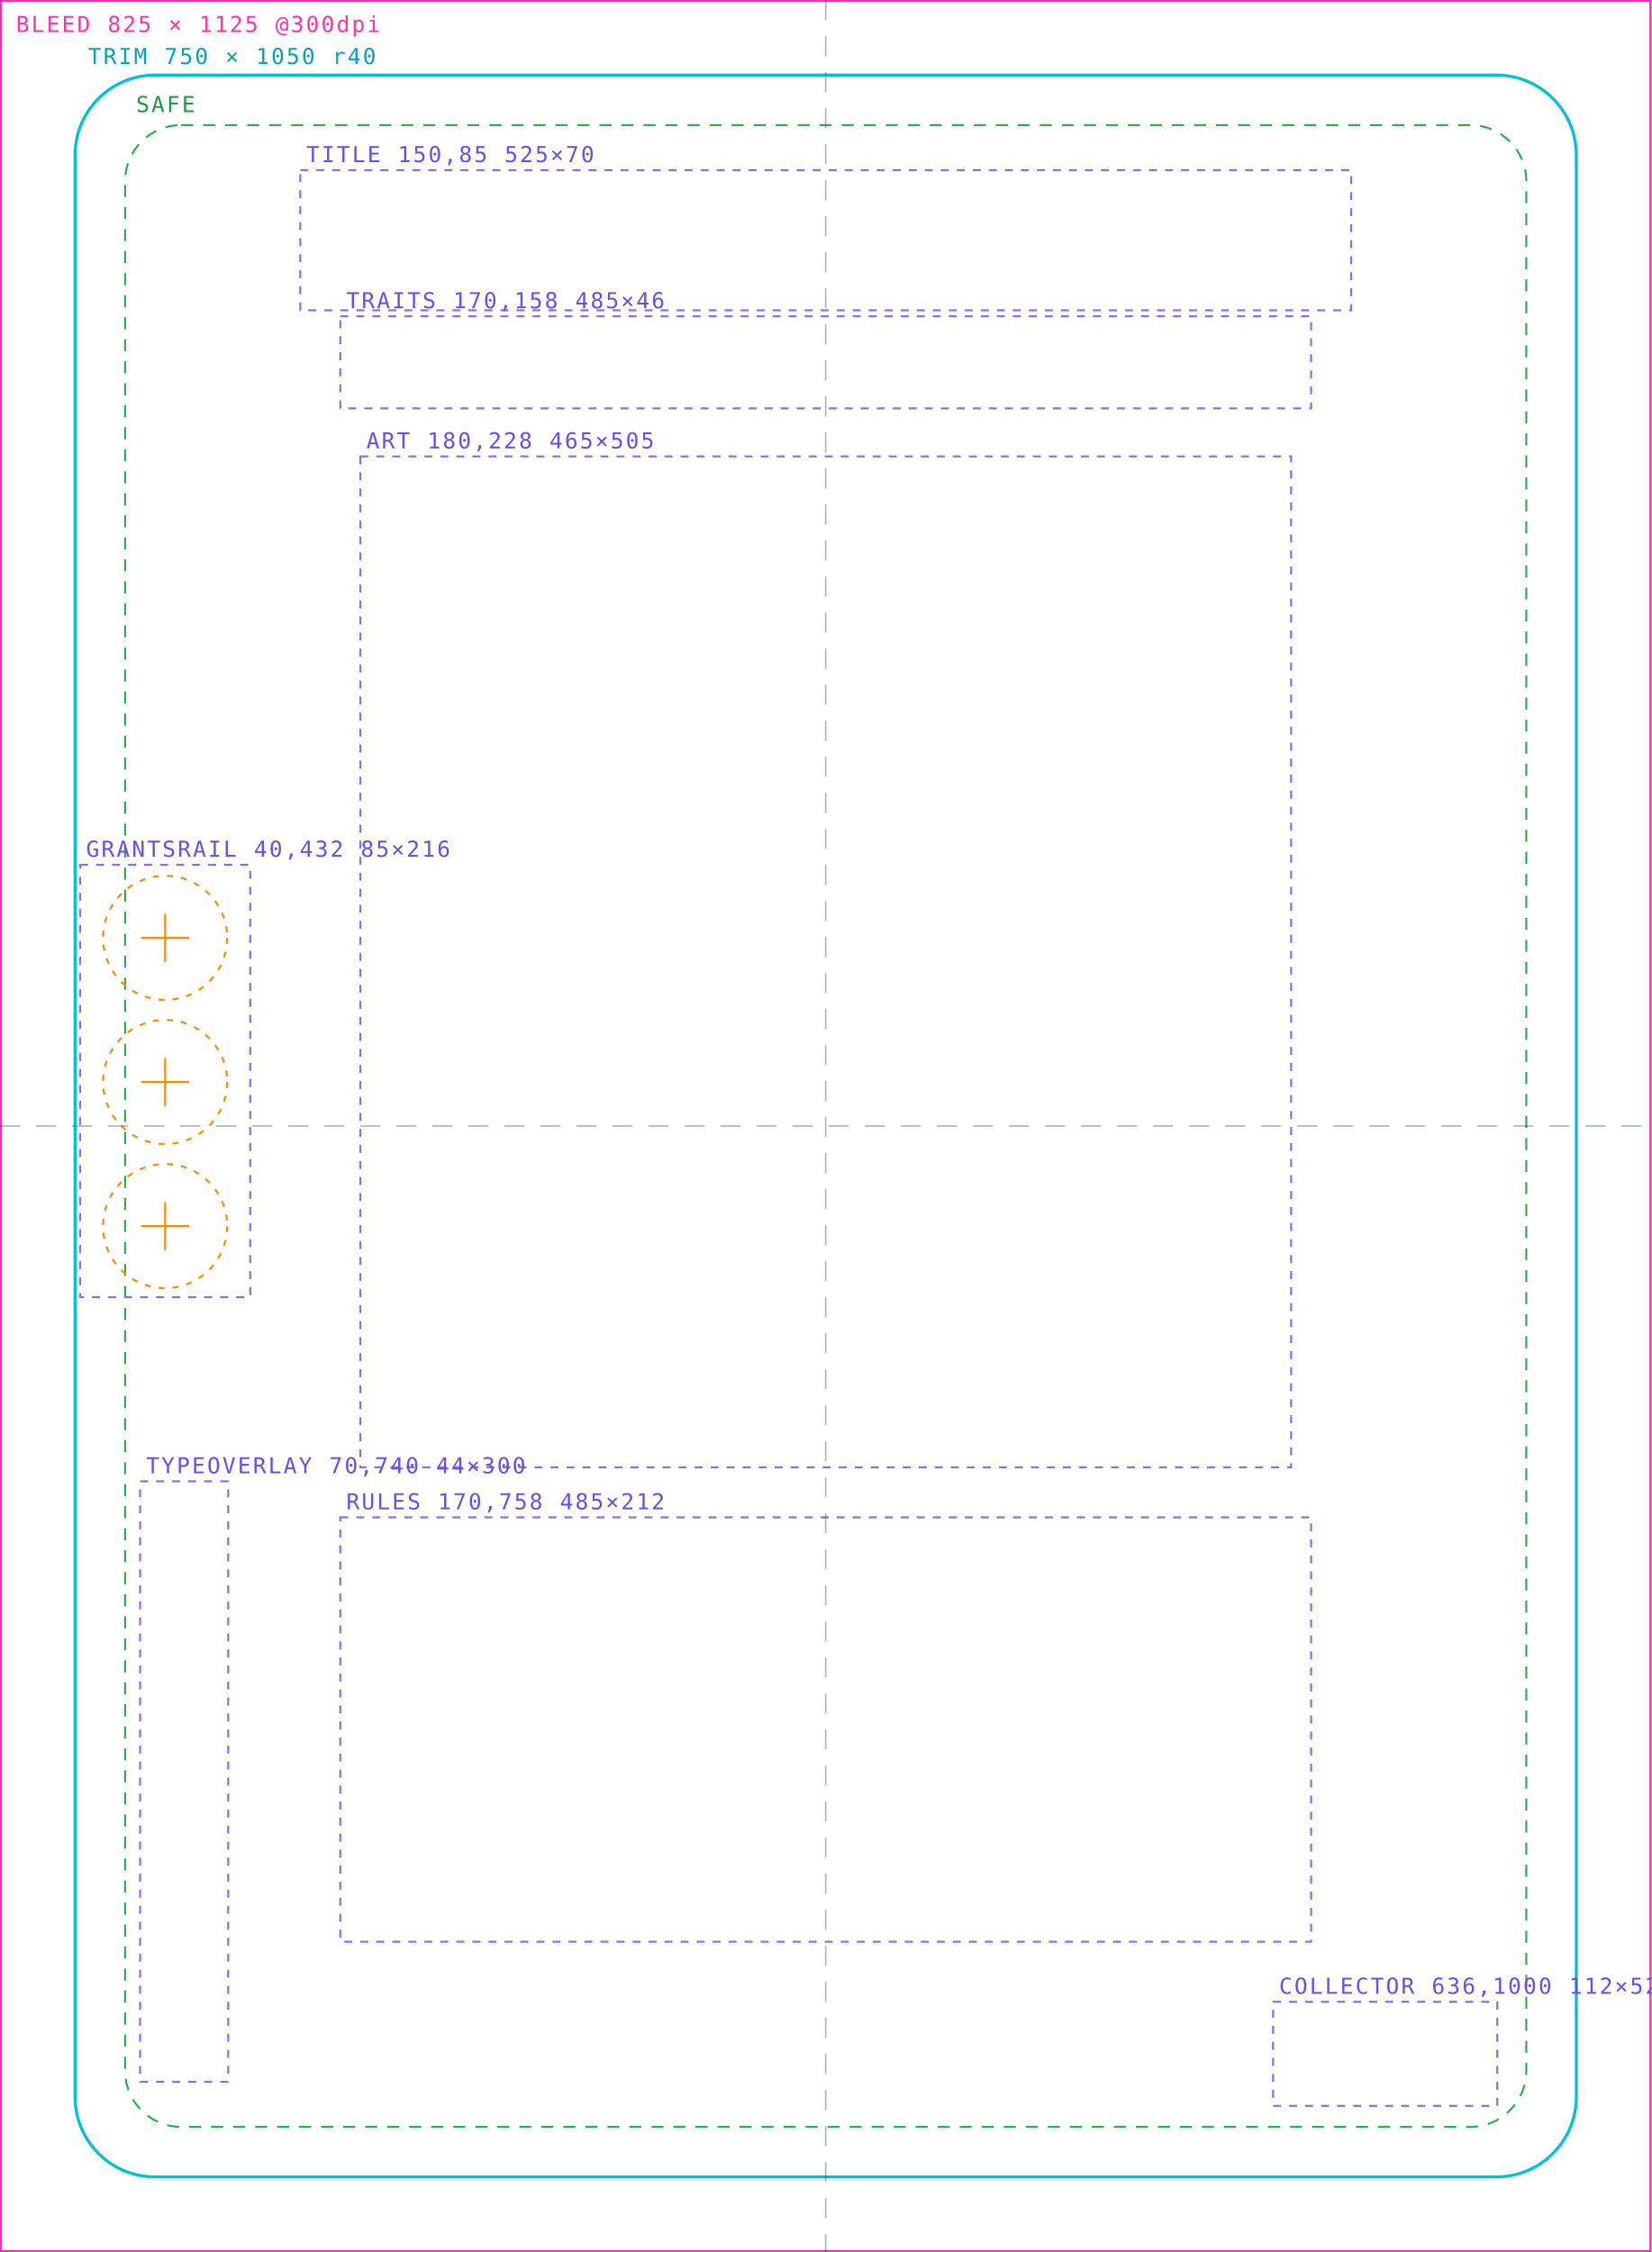
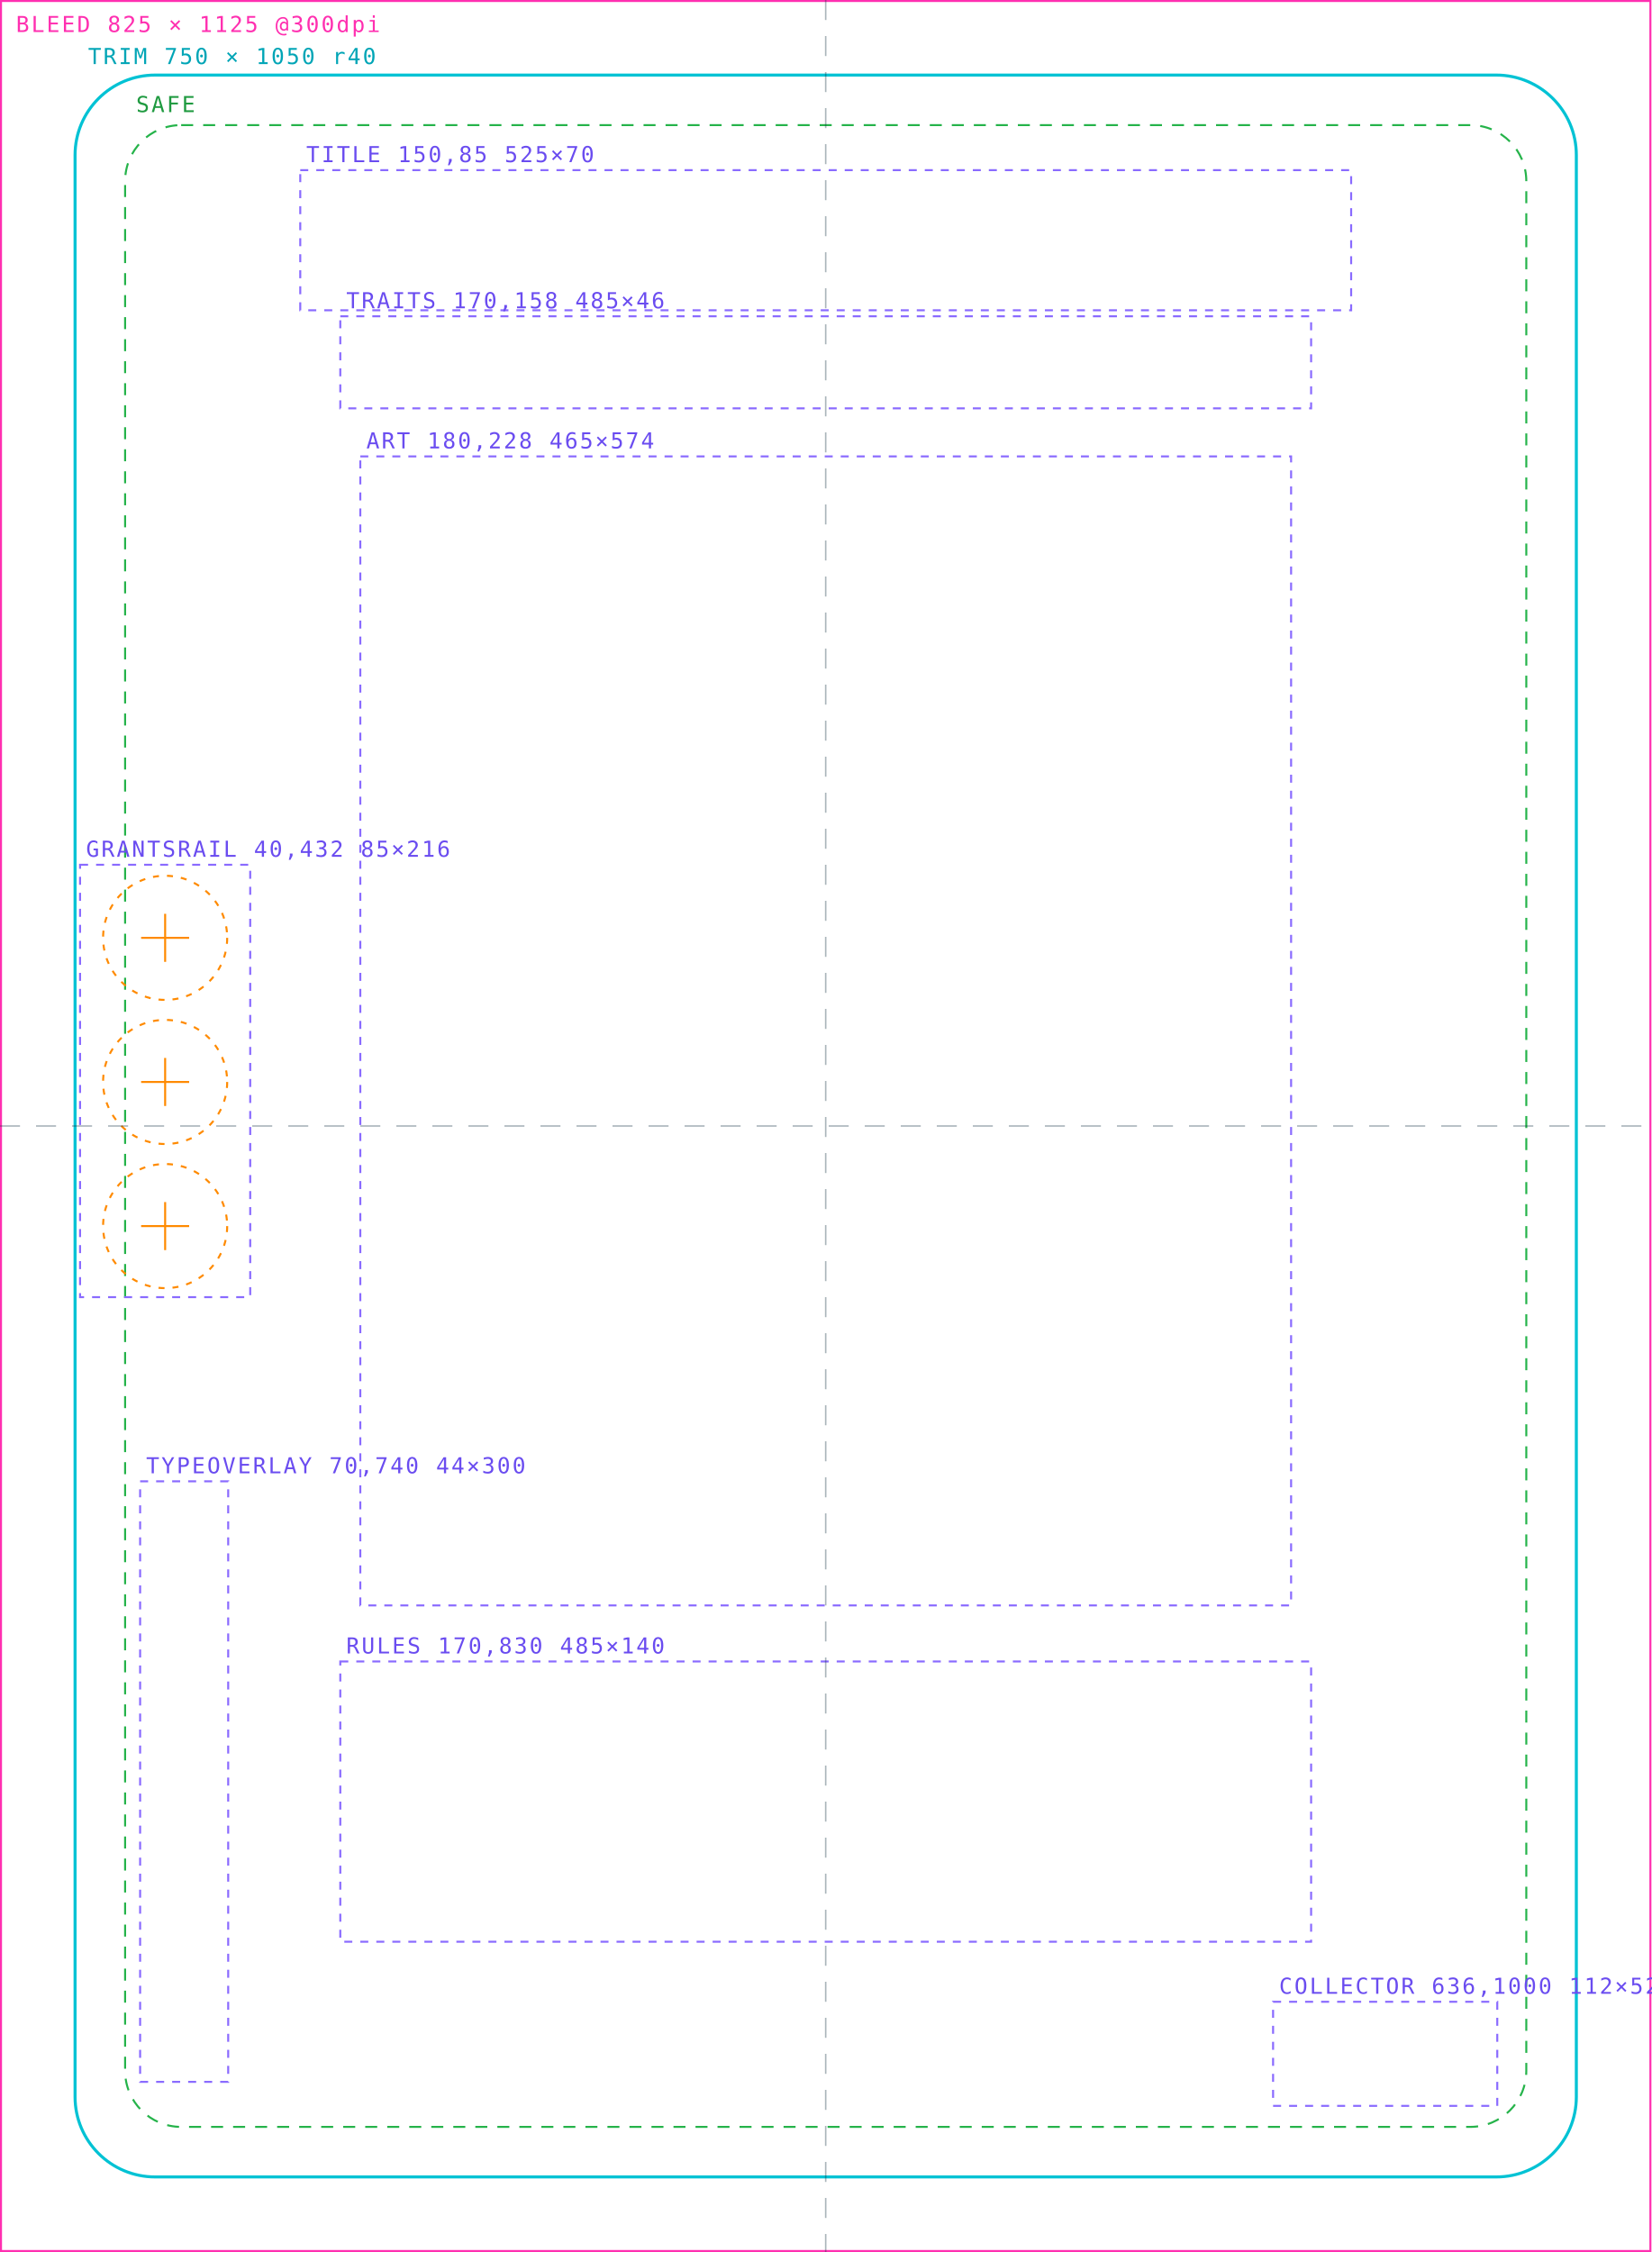
<svg xmlns="http://www.w3.org/2000/svg" width="825" height="1125" viewBox="0 0 825 1125">
  <g id="guides" data-printing="false" font-family="ui-monospace,Menlo,monospace" font-size="11" letter-spacing="1">
    <rect x="0.5" y="0.5" width="824" height="1124" fill="none" stroke="#ff2fb0" stroke-width="1" />
    <text x="8" y="16" fill="#ff2fb0">BLEED 825 × 1125 @300dpi</text>
    <path d="M77.5,37.5 H747.5 A40,40 0 0 1 787.5,77.5 V1047.5 A40,40 0 0 1 747.5,1087.5 H77.5 A40,40 0 0 1 37.5,1047.5 V77.5 A40,40 0 0 1 77.5,37.5 Z" fill="none" stroke="#00c2d4" stroke-width="1.5" />
    <text x="44" y="32" fill="#00a5b6">TRIM 750 × 1050 r40</text>
    <path d="M90.5,62.5 H734.5 A28,28 0 0 1 762.5,90.5 V1034.5 A28,28 0 0 1 734.5,1062.5 H90.5 A28,28 0 0 1 62.5,1034.5 V90.5 A28,28 0 0 1 90.5,62.5 Z" fill="none" stroke="#25b34a" stroke-width="1" stroke-dasharray="6 5" />
    <text x="68" y="56" fill="#1f9a40">SAFE</text>
    <g stroke="#8a6bff" stroke-width="1" stroke-dasharray="4 4" fill="none">
      <rect x="150" y="85" width="525" height="70" />
      <rect x="170" y="158" width="485" height="46" />
-       <rect x="170" y="758" width="485" height="212" />
+       <rect x="170" y="830" width="485" height="140" />
      <rect x="70" y="740" width="44" height="300" />
      <rect x="636" y="1000" width="112" height="52" />
-       <rect x="180" y="228" width="465" height="505" />
+       <rect x="180" y="228" width="465" height="574" />
      <rect x="40" y="432" width="85" height="216" />
    </g>
    <g fill="#6a4cf0">
      <text x="153" y="81">TITLE 150,85 525×70</text>
      <text x="173" y="154">TRAITS 170,158 485×46</text>
-       <text x="173" y="754">RULES 170,758 485×212</text>
+       <text x="173" y="826">RULES 170,830 485×140</text>
      <text x="73" y="736">TYPEOVERLAY 70,740 44×300</text>
      <text x="639" y="996">COLLECTOR 636,1000 112×52</text>
-       <text x="183" y="224">ART 180,228 465×505</text>
+       <text x="183" y="224">ART 180,228 465×574</text>
      <text x="43" y="428">GRANTSRAIL 40,432 85×216</text>
    </g>
    <g stroke="#ff8a00" stroke-width="1" fill="none">
      <path d="M70.5,468.5 H94.5 M82.5,456.5 V480.5" />
      <circle cx="82.5" cy="468.5" r="31" stroke-dasharray="3 4" />
      <path d="M70.5,540.5 H94.5 M82.5,528.5 V552.5" />
      <circle cx="82.5" cy="540.5" r="31" stroke-dasharray="3 4" />
      <path d="M70.5,612.5 H94.5 M82.5,600.5 V624.5" />
      <circle cx="82.5" cy="612.5" r="31" stroke-dasharray="3 4" />
    </g>
    <g stroke="#0f2f3d" stroke-opacity="0.35" stroke-width="0.75" stroke-dasharray="10 8">
      <path d="M412.5,0 V1125 M0,562.5 H825" />
    </g>
  </g>
</svg>
